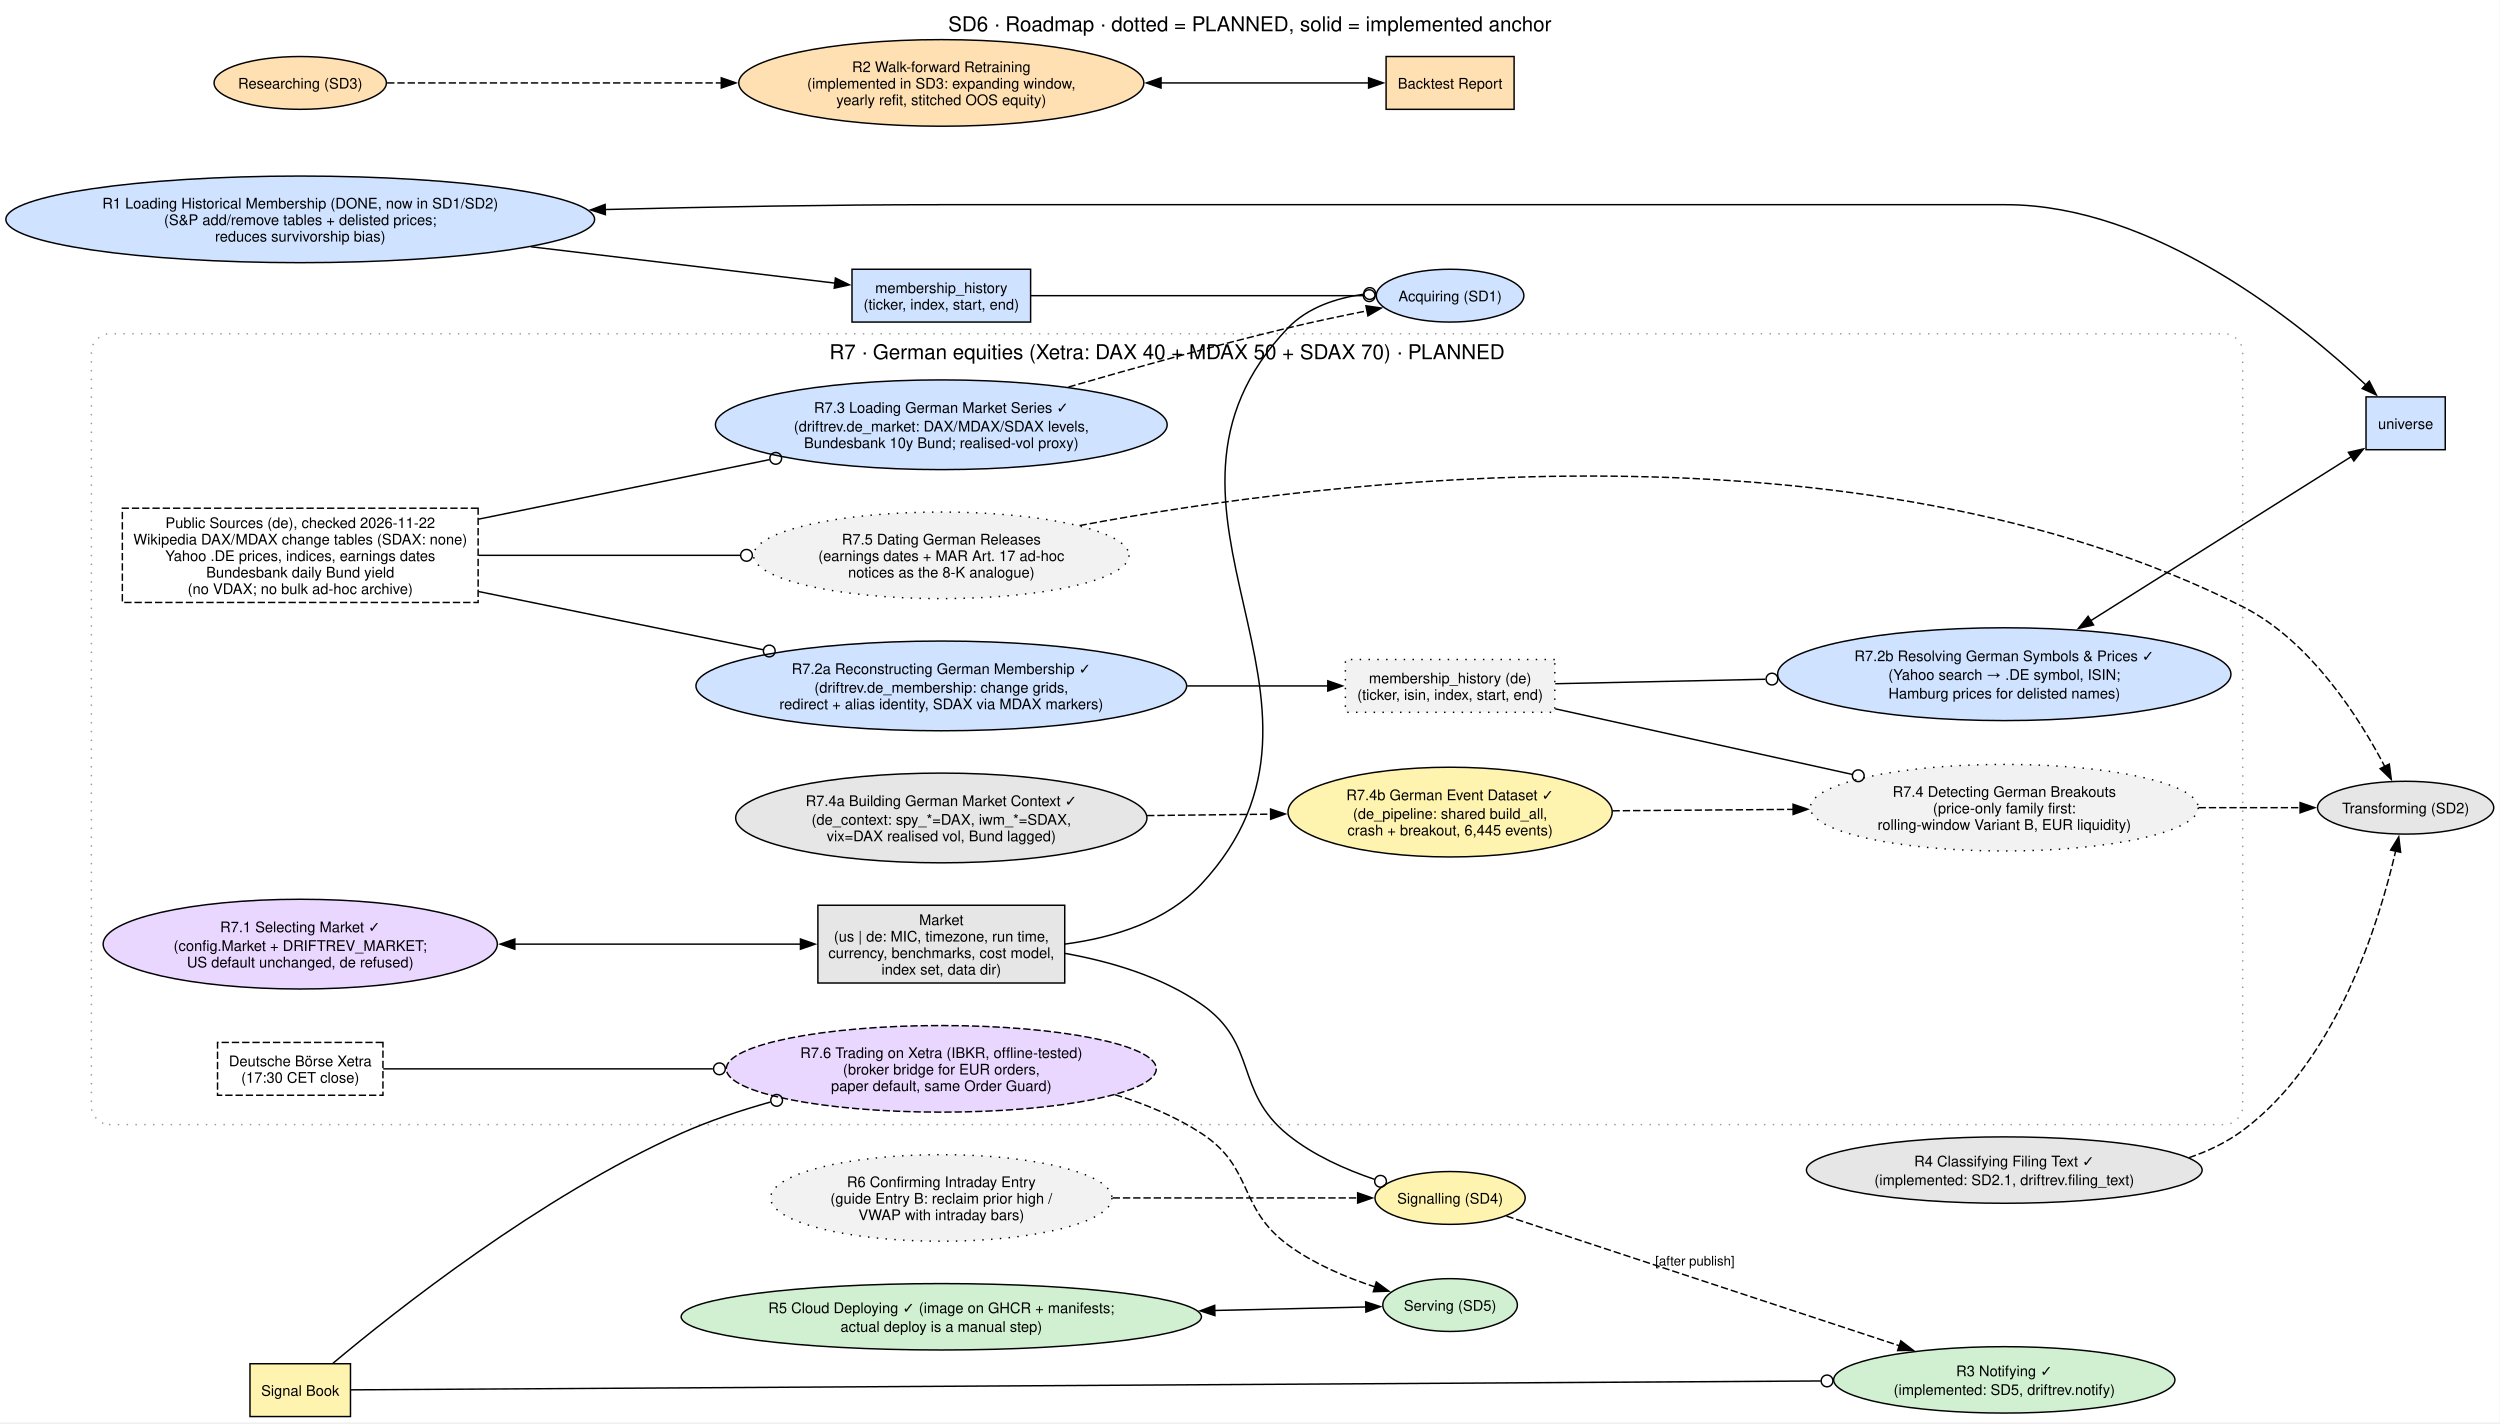
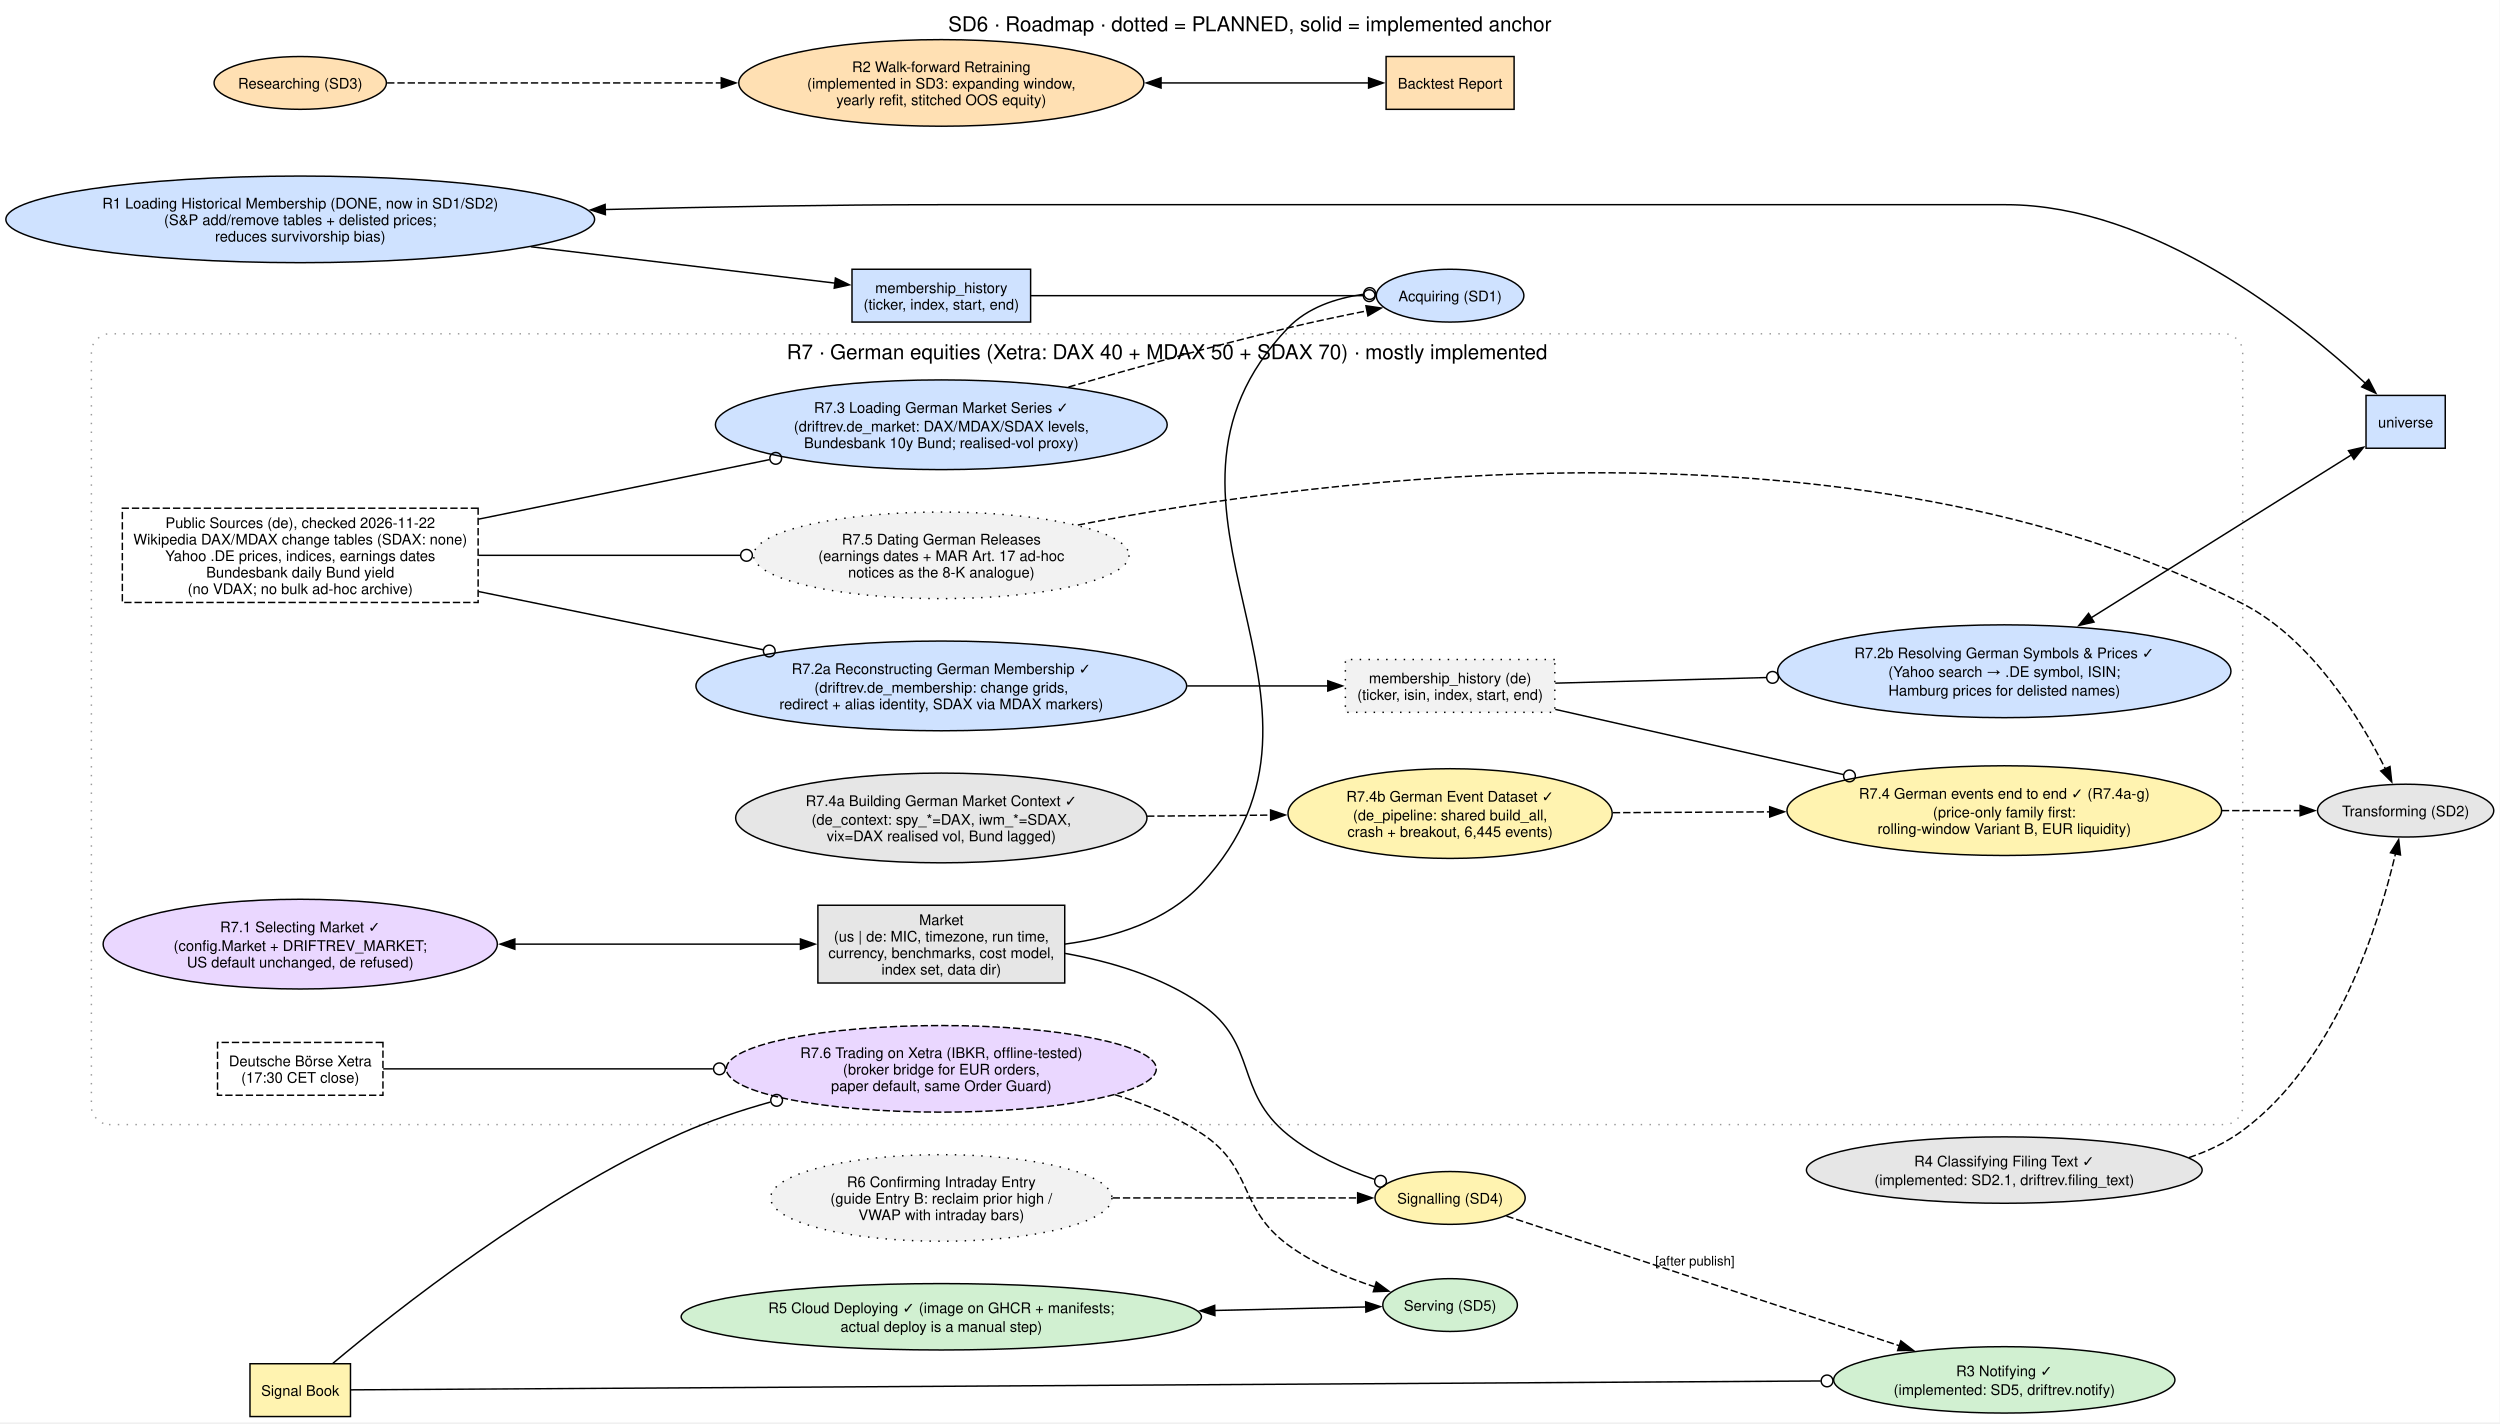
<svg xmlns="http://www.w3.org/2000/svg" width="1704pt" height="970pt" viewBox="0.00 0.00 1704.00 970.00">
  <g id="graph0" class="graph" transform="scale(1 1) rotate(0) translate(4 965.52)">
    <polygon fill="white" stroke="none" points="-4,4 -4,-965.52 1699.74,-965.52 1699.74,4 -4,4" />
    <text xml:space="preserve" text-anchor="middle" x="847.87" y="-944.22" font-family="Helvetica,sans-Serif" font-size="14.00">SD6 · Roadmap · dotted = PLANNED, solid = implemented anchor</text>
    <g id="clust1" class="cluster">
      <path fill="none" stroke="#999999" stroke-dasharray="1,5" d="M70.29,-199C70.29,-199 1512.62,-199 1512.62,-199 1518.62,-199 1524.62,-205 1524.62,-211 1524.62,-211 1524.62,-726 1524.62,-726 1524.62,-732 1518.62,-738 1512.62,-738 1512.62,-738 70.29,-738 70.29,-738 64.29,-738 58.29,-732 58.29,-726 58.29,-726 58.29,-211 58.29,-211 58.29,-205 64.29,-199 70.29,-199" />
-       <text xml:space="preserve" text-anchor="middle" x="791.46" y="-720.7" font-family="Helvetica,sans-Serif" font-size="14.00">R7 · German equities (Xetra: DAX 40 + MDAX 50 + SDAX 70) · PLANNED</text>
+       <text xml:space="preserve" text-anchor="middle" x="791.46" y="-720.7" font-family="Helvetica,sans-Serif" font-size="14.00">R7 · German equities (Xetra: DAX 40 + MDAX 50 + SDAX 70) · mostly implemented</text>
    </g>
    <g id="node1" class="node">
      <ellipse fill="#cfe2ff" stroke="black" cx="984.38" cy="-764" rx="50.29" ry="18" />
      <text xml:space="preserve" text-anchor="middle" x="984.38" y="-760.12" font-family="Helvetica,sans-Serif" font-size="10.00">Acquiring (SD1)</text>
    </g>
    <g id="node2" class="node">
-       <ellipse fill="#e6e6e6" stroke="black" cx="1635.68" cy="-415" rx="60.06" ry="18" />
-       <text xml:space="preserve" text-anchor="middle" x="1635.68" y="-411.12" font-family="Helvetica,sans-Serif" font-size="10.00">Transforming (SD2)</text>
+       <ellipse fill="#e6e6e6" stroke="black" cx="1635.68" cy="-413" rx="60.06" ry="18" />
+       <text xml:space="preserve" text-anchor="middle" x="1635.68" y="-409.12" font-family="Helvetica,sans-Serif" font-size="10.00">Transforming (SD2)</text>
    </g>
    <g id="node3" class="node">
      <ellipse fill="#ffe0b3" stroke="black" cx="200.64" cy="-909" rx="58.73" ry="18" />
      <text xml:space="preserve" text-anchor="middle" x="200.64" y="-905.12" font-family="Helvetica,sans-Serif" font-size="10.00">Researching (SD3)</text>
    </g>
    <g id="node11" class="node">
      <ellipse fill="#ffe0b3" stroke="black" cx="637.59" cy="-909" rx="138.06" ry="29.52" />
      <text xml:space="preserve" text-anchor="middle" x="637.59" y="-916.38" font-family="Helvetica,sans-Serif" font-size="10.00">R2 Walk-forward Retraining</text>
      <text xml:space="preserve" text-anchor="middle" x="637.59" y="-905.12" font-family="Helvetica,sans-Serif" font-size="10.00">(implemented in SD3: expanding window,</text>
      <text xml:space="preserve" text-anchor="middle" x="637.59" y="-893.88" font-family="Helvetica,sans-Serif" font-size="10.00">yearly refit, stitched OOS equity)</text>
    </g>
    <g id="edge4" class="edge">
      <path fill="none" stroke="black" stroke-dasharray="5,2" d="M259.85,-909C317.88,-909 409.39,-909 487.69,-909" />
      <polygon fill="black" stroke="black" points="487.63,-912.5 497.63,-909 487.63,-905.5 487.63,-912.5" />
    </g>
    <g id="node4" class="node">
      <ellipse fill="#fff3b0" stroke="black" cx="984.38" cy="-149" rx="51.18" ry="18" />
      <text xml:space="preserve" text-anchor="middle" x="984.38" y="-145.12" font-family="Helvetica,sans-Serif" font-size="10.00">Signalling (SD4)</text>
    </g>
    <g id="node12" class="node">
      <ellipse fill="#d1f0d1" stroke="black" cx="1362.12" cy="-25" rx="116.32" ry="22.63" />
      <text xml:space="preserve" text-anchor="middle" x="1362.12" y="-27.5" font-family="Helvetica,sans-Serif" font-size="10.00">R3 Notifying ✓</text>
      <text xml:space="preserve" text-anchor="middle" x="1362.12" y="-14.75" font-family="Helvetica,sans-Serif" font-size="10.00">(implemented: SD5, driftrev.notify)</text>
    </g>
    <g id="edge6" class="edge">
      <path fill="none" stroke="black" stroke-dasharray="5,2" d="M1022.78,-136.66C1085.1,-116.09 1211.15,-74.49 1290.57,-48.28" />
      <polygon fill="black" stroke="black" points="1291.62,-51.62 1300.02,-45.16 1289.43,-44.97 1291.62,-51.62" />
      <text xml:space="preserve" text-anchor="middle" x="1151.24" y="-102.95" font-family="Helvetica,sans-Serif" font-size="9.00">[after publish]</text>
    </g>
    <g id="node5" class="node">
      <ellipse fill="#d1f0d1" stroke="black" cx="984.38" cy="-76" rx="45.86" ry="18" />
      <text xml:space="preserve" text-anchor="middle" x="984.38" y="-72.12" font-family="Helvetica,sans-Serif" font-size="10.00">Serving (SD5)</text>
    </g>
    <g id="node6" class="node">
-       <polygon fill="#cfe2ff" stroke="black" points="1662.68,-695 1608.68,-695 1608.68,-659 1662.68,-659 1662.68,-695" />
-       <text xml:space="preserve" text-anchor="middle" x="1635.68" y="-673.12" font-family="Helvetica,sans-Serif" font-size="10.00">universe</text>
+       <polygon fill="#cfe2ff" stroke="black" points="1662.68,-696 1608.68,-696 1608.68,-660 1662.68,-660 1662.68,-696" />
+       <text xml:space="preserve" text-anchor="middle" x="1635.68" y="-674.12" font-family="Helvetica,sans-Serif" font-size="10.00">universe</text>
    </g>
    <g id="node7" class="node">
      <polygon fill="#ffe0b3" stroke="black" points="1028.01,-927 940.76,-927 940.76,-891 1028.01,-891 1028.01,-927" />
      <text xml:space="preserve" text-anchor="middle" x="984.38" y="-905.12" font-family="Helvetica,sans-Serif" font-size="10.00">Backtest Report</text>
    </g>
    <g id="node8" class="node">
      <polygon fill="#fff3b0" stroke="black" points="234.89,-36 166.39,-36 166.39,0 234.89,0 234.89,-36" />
      <text xml:space="preserve" text-anchor="middle" x="200.64" y="-14.12" font-family="Helvetica,sans-Serif" font-size="10.00">Signal Book</text>
    </g>
    <g id="edge7" class="edge">
      <path fill="none" stroke="black" d="M235.09,-18.2C382.22,-19.09 976.06,-22.68 1237.05,-24.25" />
      <ellipse fill="none" stroke="black" cx="1241.31" cy="-24.28" rx="4" ry="4" />
    </g>
    <g id="node26" class="node">
      <ellipse fill="#ead7ff" stroke="black" stroke-dasharray="5,2" cx="637.59" cy="-237" rx="146.55" ry="29.52" />
      <text xml:space="preserve" text-anchor="middle" x="637.59" y="-244.38" font-family="Helvetica,sans-Serif" font-size="10.00">R7.6 Trading on Xetra (IBKR, offline-tested)</text>
      <text xml:space="preserve" text-anchor="middle" x="637.59" y="-233.12" font-family="Helvetica,sans-Serif" font-size="10.00">(broker bridge for EUR orders,</text>
      <text xml:space="preserve" text-anchor="middle" x="637.59" y="-221.88" font-family="Helvetica,sans-Serif" font-size="10.00">paper default, same Order Guard)</text>
    </g>
    <g id="edge26" class="edge">
      <path fill="none" stroke="black" d="M222.9,-36.28C265.23,-71.74 364.23,-150.14 460.28,-193 479.4,-201.53 500.45,-208.6 521.15,-214.38" />
      <ellipse fill="none" stroke="black" cx="525.34" cy="-215.52" rx="4" ry="4" />
    </g>
    <g id="node9" class="node">
      <ellipse fill="#cfe2ff" stroke="black" cx="200.64" cy="-816" rx="200.64" ry="29.52" />
      <text xml:space="preserve" text-anchor="middle" x="200.64" y="-823.38" font-family="Helvetica,sans-Serif" font-size="10.00">R1 Loading Historical Membership (DONE, now in SD1/SD2)</text>
      <text xml:space="preserve" text-anchor="middle" x="200.64" y="-812.12" font-family="Helvetica,sans-Serif" font-size="10.00">(S&amp;P add/remove tables + delisted prices;</text>
      <text xml:space="preserve" text-anchor="middle" x="200.64" y="-800.88" font-family="Helvetica,sans-Serif" font-size="10.00">reduces survivorship bias)</text>
    </g>
    <g id="edge3" class="edge">
-       <path fill="none" stroke="black" d="M408.52,-822.7C480.68,-824.52 562.21,-826 636.59,-826 636.59,-826 636.59,-826 1363.12,-826 1464.16,-826 1563.17,-745.74 1608.7,-703.03" />
+       <path fill="none" stroke="black" d="M408.52,-822.7C480.68,-824.52 562.21,-826 636.59,-826 636.59,-826 636.59,-826 1363.12,-826 1463.75,-826 1562.59,-746.67 1608.32,-704.17" />
      <polygon fill="black" stroke="black" points="408.63,-819.2 398.54,-822.44 408.45,-826.2 408.63,-819.2" />
-       <polygon fill="black" stroke="black" points="1610.91,-705.75 1615.73,-696.32 1606.08,-700.69 1610.91,-705.75" />
+       <polygon fill="black" stroke="black" points="1610.53,-706.9 1615.39,-697.49 1605.72,-701.82 1610.53,-706.9" />
    </g>
    <g id="node10" class="node">
      <polygon fill="#cfe2ff" stroke="black" points="698.47,-782 576.72,-782 576.72,-746 698.47,-746 698.47,-782" />
      <text xml:space="preserve" text-anchor="middle" x="637.59" y="-765.75" font-family="Helvetica,sans-Serif" font-size="10.00">membership_history</text>
      <text xml:space="preserve" text-anchor="middle" x="637.59" y="-754.5" font-family="Helvetica,sans-Serif" font-size="10.00">(ticker, index, start, end)</text>
    </g>
    <g id="edge1" class="edge">
      <path fill="none" stroke="black" d="M357.75,-797.34C428.64,-788.86 509.01,-779.25 565.19,-772.54" />
      <polygon fill="black" stroke="black" points="565.43,-776.03 574.94,-771.37 564.6,-769.08 565.43,-776.03" />
    </g>
    <g id="edge2" class="edge">
      <path fill="none" stroke="black" d="M698.65,-764C762.31,-764 862.19,-764 925.15,-764" />
      <ellipse fill="none" stroke="black" cx="929.28" cy="-764" rx="4" ry="4" />
    </g>
    <g id="edge5" class="edge">
      <path fill="none" stroke="black" d="M787.28,-909C837.64,-909 890.74,-909 928.97,-909" />
      <polygon fill="black" stroke="black" points="787.37,-905.5 777.37,-909 787.37,-912.5 787.37,-905.5" />
      <polygon fill="black" stroke="black" points="928.83,-912.5 938.83,-909 928.83,-905.5 928.83,-912.5" />
    </g>
    <g id="node13" class="node">
      <ellipse fill="#e6e6e6" stroke="black" cx="1362.12" cy="-168" rx="134.88" ry="22.63" />
      <text xml:space="preserve" text-anchor="middle" x="1362.12" y="-170.5" font-family="Helvetica,sans-Serif" font-size="10.00">R4 Classifying Filing Text ✓</text>
      <text xml:space="preserve" text-anchor="middle" x="1362.12" y="-157.75" font-family="Helvetica,sans-Serif" font-size="10.00">(implemented: SD2.1, driftrev.filing_text)</text>
    </g>
    <g id="edge8" class="edge">
-       <path fill="none" stroke="black" stroke-dasharray="5,2" d="M1487.98,-176.45C1501.11,-180.87 1513.65,-186.89 1524.62,-195 1588.59,-242.26 1617.73,-337.17 1628.86,-385.41" />
-       <polygon fill="black" stroke="black" points="1625.44,-386.11 1630.99,-395.13 1632.27,-384.61 1625.44,-386.11" />
+       <path fill="none" stroke="black" stroke-dasharray="5,2" d="M1487.95,-176.49C1501.09,-180.91 1513.63,-186.91 1524.62,-195 1588.21,-241.8 1617.52,-335.86 1628.78,-383.67" />
+       <polygon fill="black" stroke="black" points="1625.33,-384.3 1630.93,-393.29 1632.17,-382.77 1625.33,-384.3" />
    </g>
    <g id="node14" class="node">
      <ellipse fill="#d1f0d1" stroke="black" cx="637.59" cy="-68" rx="177.31" ry="22.63" />
      <text xml:space="preserve" text-anchor="middle" x="637.59" y="-70.5" font-family="Helvetica,sans-Serif" font-size="10.00">R5 Cloud Deploying ✓ (image on GHCR + manifests;</text>
      <text xml:space="preserve" text-anchor="middle" x="637.59" y="-57.75" font-family="Helvetica,sans-Serif" font-size="10.00">actual deploy is a manual step)</text>
    </g>
    <g id="edge9" class="edge">
      <path fill="none" stroke="black" d="M823.98,-72.3C861.56,-73.17 898.31,-74.03 927.04,-74.69" />
      <polygon fill="black" stroke="black" points="824.09,-68.8 814.01,-72.07 823.93,-75.8 824.09,-68.8" />
      <polygon fill="black" stroke="black" points="926.84,-78.19 936.92,-74.92 927.01,-71.19 926.84,-78.19" />
    </g>
    <g id="node15" class="node">
      <ellipse fill="#f2f2f2" stroke="black" stroke-dasharray="1,5" cx="637.59" cy="-149" rx="116.32" ry="29.52" />
      <text xml:space="preserve" text-anchor="middle" x="637.59" y="-156.38" font-family="Helvetica,sans-Serif" font-size="10.00">R6 Confirming Intraday Entry</text>
      <text xml:space="preserve" text-anchor="middle" x="637.59" y="-145.12" font-family="Helvetica,sans-Serif" font-size="10.00">(guide Entry B: reclaim prior high /</text>
      <text xml:space="preserve" text-anchor="middle" x="637.59" y="-133.88" font-family="Helvetica,sans-Serif" font-size="10.00">VWAP with intraday bars)</text>
    </g>
    <g id="edge10" class="edge">
      <path fill="none" stroke="black" stroke-dasharray="5,2" d="M754.36,-149C810.27,-149 875.12,-149 921.51,-149" />
      <polygon fill="black" stroke="black" points="921.37,-152.5 931.37,-149 921.37,-145.5 921.37,-152.5" />
    </g>
    <g id="node16" class="node">
      <polygon fill="#e6e6e6" stroke="black" points="721.72,-348.5 553.47,-348.5 553.47,-295.5 721.72,-295.5 721.72,-348.5" />
      <text xml:space="preserve" text-anchor="middle" x="637.59" y="-335" font-family="Helvetica,sans-Serif" font-size="10.00">Market</text>
      <text xml:space="preserve" text-anchor="middle" x="637.59" y="-323.75" font-family="Helvetica,sans-Serif" font-size="10.00">(us | de: MIC, timezone, run time,</text>
      <text xml:space="preserve" text-anchor="middle" x="637.59" y="-312.5" font-family="Helvetica,sans-Serif" font-size="10.00">currency, benchmarks, cost model,</text>
      <text xml:space="preserve" text-anchor="middle" x="637.59" y="-301.25" font-family="Helvetica,sans-Serif" font-size="10.00">index set, data dir)</text>
    </g>
    <g id="edge12" class="edge">
      <path fill="none" stroke="black" d="M721.81,-322.02C755.19,-326.44 791.27,-337.55 814.9,-363 930.89,-487.92 756.03,-618.84 873.9,-742 887.15,-755.84 906.49,-762.28 925.24,-764.96" />
      <ellipse fill="none" stroke="black" cx="929.61" cy="-765.46" rx="4" ry="4" />
    </g>
    <g id="edge13" class="edge">
      <path fill="none" stroke="black" d="M721.96,-315.68C753.26,-310.1 787.79,-299.82 814.9,-281 853.88,-253.93 836.99,-221.83 873.9,-192 890.99,-178.18 913.06,-168.38 932.9,-161.67" />
      <ellipse fill="none" stroke="black" cx="936.97" cy="-160.35" rx="4" ry="4" />
    </g>
    <g id="node17" class="node">
      <ellipse fill="#ead7ff" stroke="black" cx="200.64" cy="-322" rx="134.35" ry="30.58" />
      <text xml:space="preserve" text-anchor="middle" x="200.64" y="-330.12" font-family="Helvetica,sans-Serif" font-size="10.00">R7.1 Selecting Market ✓</text>
      <text xml:space="preserve" text-anchor="middle" x="200.64" y="-317.38" font-family="Helvetica,sans-Serif" font-size="10.00">(config.Market + DRIFTREV_MARKET;</text>
      <text xml:space="preserve" text-anchor="middle" x="200.64" y="-306.12" font-family="Helvetica,sans-Serif" font-size="10.00">US default unchanged, de refused)</text>
    </g>
    <g id="edge11" class="edge">
      <path fill="none" stroke="black" d="M346.74,-322C411.04,-322 484.87,-322 541.93,-322" />
      <polygon fill="black" stroke="black" points="346.91,-318.5 336.91,-322 346.91,-325.5 346.91,-318.5" />
      <polygon fill="black" stroke="black" points="541.59,-325.5 551.59,-322 541.59,-318.5 541.59,-325.5" />
    </g>
    <g id="node18" class="node">
      <ellipse fill="#cfe2ff" stroke="black" cx="637.59" cy="-498" rx="167.23" ry="30.58" />
      <text xml:space="preserve" text-anchor="middle" x="637.59" y="-506.12" font-family="Helvetica,sans-Serif" font-size="10.00">R7.2a Reconstructing German Membership ✓</text>
      <text xml:space="preserve" text-anchor="middle" x="637.59" y="-493.38" font-family="Helvetica,sans-Serif" font-size="10.00">(driftrev.de_membership: change grids,</text>
      <text xml:space="preserve" text-anchor="middle" x="637.59" y="-482.12" font-family="Helvetica,sans-Serif" font-size="10.00">redirect + alias identity, SDAX via MDAX markers)</text>
    </g>
    <g id="node20" class="node">
      <polygon fill="#f2f2f2" stroke="black" stroke-dasharray="1,5" points="1055.76,-516 913.01,-516 913.01,-480 1055.76,-480 1055.76,-516" />
      <text xml:space="preserve" text-anchor="middle" x="984.38" y="-499.75" font-family="Helvetica,sans-Serif" font-size="10.00">membership_history (de)</text>
      <text xml:space="preserve" text-anchor="middle" x="984.38" y="-488.5" font-family="Helvetica,sans-Serif" font-size="10.00">(ticker, isin, index, start, end)</text>
    </g>
    <g id="edge15" class="edge">
      <path fill="none" stroke="black" d="M805.18,-498C838.59,-498 872.3,-498 901.27,-498" />
      <polygon fill="black" stroke="black" points="901.03,-501.5 911.03,-498 901.03,-494.5 901.03,-501.5" />
    </g>
    <g id="node19" class="node">
-       <ellipse fill="#cfe2ff" stroke="black" cx="1362.12" cy="-506" rx="154.5" ry="31.64" />
-       <text xml:space="preserve" text-anchor="middle" x="1362.12" y="-514.88" font-family="Helvetica,sans-Serif" font-size="10.00">R7.2b Resolving German Symbols &amp; Prices ✓</text>
-       <text xml:space="preserve" text-anchor="middle" x="1362.12" y="-502.12" font-family="Helvetica,sans-Serif" font-size="10.00">(Yahoo search → .DE symbol, ISIN;</text>
-       <text xml:space="preserve" text-anchor="middle" x="1362.12" y="-489.38" font-family="Helvetica,sans-Serif" font-size="10.00">Hamburg prices for delisted names)</text>
+       <ellipse fill="#cfe2ff" stroke="black" cx="1362.12" cy="-508" rx="154.5" ry="31.64" />
+       <text xml:space="preserve" text-anchor="middle" x="1362.12" y="-516.88" font-family="Helvetica,sans-Serif" font-size="10.00">R7.2b Resolving German Symbols &amp; Prices ✓</text>
+       <text xml:space="preserve" text-anchor="middle" x="1362.12" y="-504.12" font-family="Helvetica,sans-Serif" font-size="10.00">(Yahoo search → .DE symbol, ISIN;</text>
+       <text xml:space="preserve" text-anchor="middle" x="1362.12" y="-491.38" font-family="Helvetica,sans-Serif" font-size="10.00">Hamburg prices for delisted names)</text>
    </g>
    <g id="edge17" class="edge">
-       <path fill="none" stroke="black" d="M1421.1,-542.51C1474.88,-576.37 1553.24,-625.72 1598.58,-654.27" />
-       <polygon fill="black" stroke="black" points="1422.97,-539.55 1412.64,-537.18 1419.24,-545.47 1422.97,-539.55" />
-       <polygon fill="black" stroke="black" points="1596.67,-657.2 1606.99,-659.57 1600.4,-651.28 1596.67,-657.2" />
+       <path fill="none" stroke="black" d="M1421.42,-544.49C1475.22,-578.18 1553.43,-627.13 1598.67,-655.45" />
+       <polygon fill="black" stroke="black" points="1423.29,-541.54 1412.95,-539.2 1419.57,-547.47 1423.29,-541.54" />
+       <polygon fill="black" stroke="black" points="1596.72,-658.37 1607.06,-660.71 1600.44,-652.43 1596.72,-658.37" />
    </g>
    <g id="edge16" class="edge">
-       <path fill="none" stroke="black" d="M1056.06,-499.5C1096.57,-500.37 1149.18,-501.49 1199.28,-502.55" />
-       <ellipse fill="none" stroke="black" cx="1203.77" cy="-502.65" rx="4" ry="4" />
+       <path fill="none" stroke="black" d="M1056.06,-499.88C1096.75,-500.96 1149.66,-502.37 1199.96,-503.71" />
+       <ellipse fill="none" stroke="black" cx="1204.16" cy="-503.82" rx="4" ry="4" />
    </g>
    <g id="node24" class="node">
-       <ellipse fill="#f2f2f2" stroke="black" stroke-dasharray="1,5" cx="1362.12" cy="-415" rx="132.23" ry="29.52" />
-       <text xml:space="preserve" text-anchor="middle" x="1362.12" y="-422.38" font-family="Helvetica,sans-Serif" font-size="10.00">R7.4 Detecting German Breakouts</text>
-       <text xml:space="preserve" text-anchor="middle" x="1362.12" y="-411.12" font-family="Helvetica,sans-Serif" font-size="10.00">(price-only family first:</text>
-       <text xml:space="preserve" text-anchor="middle" x="1362.12" y="-399.88" font-family="Helvetica,sans-Serif" font-size="10.00">rolling-window Variant B, EUR liquidity)</text>
+       <ellipse fill="#fff3b0" stroke="black" cx="1362.12" cy="-413" rx="148.14" ry="30.58" />
+       <text xml:space="preserve" text-anchor="middle" x="1362.12" y="-421.12" font-family="Helvetica,sans-Serif" font-size="10.00">R7.4 German events end to end ✓ (R7.4a-g)</text>
+       <text xml:space="preserve" text-anchor="middle" x="1362.12" y="-408.38" font-family="Helvetica,sans-Serif" font-size="10.00">(price-only family first:</text>
+       <text xml:space="preserve" text-anchor="middle" x="1362.12" y="-397.12" font-family="Helvetica,sans-Serif" font-size="10.00">rolling-window Variant B, EUR liquidity)</text>
    </g>
    <g id="edge20" class="edge">
-       <path fill="none" stroke="black" d="M1056.06,-482.39C1113.12,-469.78 1194.21,-451.87 1258.44,-437.68" />
-       <ellipse fill="none" stroke="black" cx="1262.6" cy="-436.76" rx="4" ry="4" />
+       <path fill="none" stroke="black" d="M1056.06,-482.01C1111.39,-469.49 1189.32,-451.87 1252.56,-437.56" />
+       <ellipse fill="none" stroke="black" cx="1256.6" cy="-436.65" rx="4" ry="4" />
    </g>
    <g id="node21" class="node">
      <ellipse fill="#cfe2ff" stroke="black" cx="637.59" cy="-676" rx="153.97" ry="30.58" />
      <text xml:space="preserve" text-anchor="middle" x="637.59" y="-684.12" font-family="Helvetica,sans-Serif" font-size="10.00">R7.3 Loading German Market Series ✓</text>
      <text xml:space="preserve" text-anchor="middle" x="637.59" y="-671.38" font-family="Helvetica,sans-Serif" font-size="10.00">(driftrev.de_market: DAX/MDAX/SDAX levels,</text>
      <text xml:space="preserve" text-anchor="middle" x="637.59" y="-660.12" font-family="Helvetica,sans-Serif" font-size="10.00">Bundesbank 10y Bund; realised-vol proxy)</text>
    </g>
    <g id="edge19" class="edge">
      <path fill="none" stroke="black" stroke-dasharray="5,2" d="M724.24,-701.7C768.68,-714.6 823.98,-730 873.9,-742 891.37,-746.2 910.55,-750.24 927.9,-753.69" />
      <polygon fill="black" stroke="black" points="927.03,-757.09 937.52,-755.58 928.38,-750.22 927.03,-757.09" />
    </g>
    <g id="node22" class="node">
-       <ellipse fill="#fff3b0" stroke="black" cx="984.38" cy="-412" rx="110.49" ry="30.58" />
-       <text xml:space="preserve" text-anchor="middle" x="984.38" y="-420.12" font-family="Helvetica,sans-Serif" font-size="10.00">R7.4b German Event Dataset ✓</text>
-       <text xml:space="preserve" text-anchor="middle" x="984.38" y="-407.38" font-family="Helvetica,sans-Serif" font-size="10.00">(de_pipeline: shared build_all,</text>
-       <text xml:space="preserve" text-anchor="middle" x="984.38" y="-396.12" font-family="Helvetica,sans-Serif" font-size="10.00">crash + breakout, 6,445 events)</text>
+       <ellipse fill="#fff3b0" stroke="black" cx="984.38" cy="-411" rx="110.49" ry="30.58" />
+       <text xml:space="preserve" text-anchor="middle" x="984.38" y="-419.12" font-family="Helvetica,sans-Serif" font-size="10.00">R7.4b German Event Dataset ✓</text>
+       <text xml:space="preserve" text-anchor="middle" x="984.38" y="-406.38" font-family="Helvetica,sans-Serif" font-size="10.00">(de_pipeline: shared build_all,</text>
+       <text xml:space="preserve" text-anchor="middle" x="984.38" y="-395.12" font-family="Helvetica,sans-Serif" font-size="10.00">crash + breakout, 6,445 events)</text>
    </g>
    <g id="edge23" class="edge">
-       <path fill="none" stroke="black" stroke-dasharray="5,2" d="M1095.07,-412.88C1133.58,-413.18 1177.43,-413.53 1218.26,-413.86" />
-       <polygon fill="black" stroke="black" points="1218.15,-417.36 1228.17,-413.94 1218.2,-410.36 1218.15,-417.36" />
+       <path fill="none" stroke="black" stroke-dasharray="5,2" d="M1095.32,-411.59C1128.89,-411.76 1166.48,-411.96 1202.6,-412.16" />
+       <polygon fill="black" stroke="black" points="1202.22,-415.65 1212.24,-412.21 1202.25,-408.65 1202.22,-415.65" />
    </g>
    <g id="node23" class="node">
      <ellipse fill="#e6e6e6" stroke="black" cx="637.59" cy="-408" rx="140.18" ry="30.58" />
      <text xml:space="preserve" text-anchor="middle" x="637.59" y="-416.12" font-family="Helvetica,sans-Serif" font-size="10.00">R7.4a Building German Market Context ✓</text>
      <text xml:space="preserve" text-anchor="middle" x="637.59" y="-403.38" font-family="Helvetica,sans-Serif" font-size="10.00">(de_context: spy_*=DAX, iwm_*=SDAX,</text>
      <text xml:space="preserve" text-anchor="middle" x="637.59" y="-392.12" font-family="Helvetica,sans-Serif" font-size="10.00">vix=DAX realised vol, Bund lagged)</text>
    </g>
    <g id="edge22" class="edge">
-       <path fill="none" stroke="black" stroke-dasharray="5,2" d="M777.84,-409.62C805.84,-409.94 835.06,-410.28 862.39,-410.6" />
-       <polygon fill="black" stroke="black" points="862.01,-414.09 872.05,-410.71 862.09,-407.09 862.01,-414.09" />
+       <path fill="none" stroke="black" stroke-dasharray="5,2" d="M777.84,-409.21C805.84,-409.46 835.06,-409.71 862.39,-409.95" />
+       <polygon fill="black" stroke="black" points="862.02,-413.44 872.05,-410.03 862.08,-406.44 862.02,-413.44" />
    </g>
    <g id="edge21" class="edge">
-       <path fill="none" stroke="black" stroke-dasharray="5,2" d="M1494.53,-415C1518.51,-415 1542.68,-415 1564.03,-415" />
-       <polygon fill="black" stroke="black" points="1563.74,-418.5 1573.74,-415 1563.74,-411.5 1563.74,-418.5" />
+       <path fill="none" stroke="black" stroke-dasharray="5,2" d="M1510.42,-413C1529.07,-413 1547.41,-413 1564.05,-413" />
+       <polygon fill="black" stroke="black" points="1563.77,-416.5 1573.77,-413 1563.77,-409.5 1563.77,-416.5" />
    </g>
    <g id="node25" class="node">
      <ellipse fill="#f2f2f2" stroke="black" stroke-dasharray="1,5" cx="637.59" cy="-587" rx="127.99" ry="29.52" />
      <text xml:space="preserve" text-anchor="middle" x="637.59" y="-594.38" font-family="Helvetica,sans-Serif" font-size="10.00">R7.5 Dating German Releases</text>
      <text xml:space="preserve" text-anchor="middle" x="637.59" y="-583.12" font-family="Helvetica,sans-Serif" font-size="10.00">(earnings dates + MAR Art. 17 ad-hoc</text>
      <text xml:space="preserve" text-anchor="middle" x="637.59" y="-571.88" font-family="Helvetica,sans-Serif" font-size="10.00">notices as the 8-K analogue)</text>
    </g>
    <g id="edge25" class="edge">
-       <path fill="none" stroke="black" stroke-dasharray="5,2" d="M731.82,-607.28C900.45,-638.97 1262.9,-683.88 1524.62,-552 1571.09,-528.59 1604.49,-475.57 1621.61,-442.78" />
-       <polygon fill="black" stroke="black" points="1624.53,-444.76 1625.91,-434.26 1618.28,-441.61 1624.53,-444.76" />
+       <path fill="none" stroke="black" stroke-dasharray="5,2" d="M730.65,-607.65C898.95,-640.4 1263.02,-687.75 1524.62,-554 1571.9,-529.83 1605.12,-475.04 1621.97,-441.32" />
+       <polygon fill="black" stroke="black" points="1625.02,-443.07 1626.21,-432.54 1618.71,-440.03 1625.02,-443.07" />
    </g>
    <g id="edge28" class="edge">
      <path fill="none" stroke="black" stroke-dasharray="5,2" d="M756.03,-219.34C776.67,-213.06 797.19,-204.54 814.9,-193 850.72,-169.65 839.46,-142.35 873.9,-117 891.4,-104.12 913.42,-94.84 933.11,-88.4" />
      <polygon fill="black" stroke="black" points="934.1,-91.76 942.63,-85.47 932.04,-85.07 934.1,-91.76" />
    </g>
    <g id="node27" class="node">
      <polygon fill="#ffffff" stroke="black" stroke-dasharray="5,2" points="257.02,-255 144.27,-255 144.27,-219 257.02,-219 257.02,-255" />
      <text xml:space="preserve" text-anchor="middle" x="200.64" y="-238.75" font-family="Helvetica,sans-Serif" font-size="10.00">Deutsche Börse Xetra</text>
      <text xml:space="preserve" text-anchor="middle" x="200.64" y="-227.5" font-family="Helvetica,sans-Serif" font-size="10.00">(17:30 CET close)</text>
    </g>
    <g id="edge27" class="edge">
      <path fill="none" stroke="black" d="M257.17,-237C313.62,-237 403.66,-237 481.87,-237" />
      <ellipse fill="none" stroke="black" cx="486.35" cy="-237" rx="4" ry="4" />
    </g>
    <g id="node28" class="node">
      <polygon fill="#ffffff" stroke="black" stroke-dasharray="5,2" points="321.89,-619.12 79.39,-619.12 79.39,-554.88 321.89,-554.88 321.89,-619.12" />
      <text xml:space="preserve" text-anchor="middle" x="200.64" y="-605.62" font-family="Helvetica,sans-Serif" font-size="10.00">Public Sources (de), checked 2026-11-22</text>
      <text xml:space="preserve" text-anchor="middle" x="200.64" y="-594.38" font-family="Helvetica,sans-Serif" font-size="10.00">Wikipedia DAX/MDAX change tables (SDAX: none)</text>
      <text xml:space="preserve" text-anchor="middle" x="200.64" y="-583.12" font-family="Helvetica,sans-Serif" font-size="10.00">Yahoo .DE prices, indices, earnings dates</text>
      <text xml:space="preserve" text-anchor="middle" x="200.64" y="-571.88" font-family="Helvetica,sans-Serif" font-size="10.00">Bundesbank daily Bund yield</text>
      <text xml:space="preserve" text-anchor="middle" x="200.64" y="-560.62" font-family="Helvetica,sans-Serif" font-size="10.00">(no VDAX; no bulk ad-hoc archive)</text>
    </g>
    <g id="edge14" class="edge">
      <path fill="none" stroke="black" d="M322.22,-562.33C382.73,-549.95 455.82,-534.99 516.29,-522.62" />
      <ellipse fill="none" stroke="black" cx="520.33" cy="-521.79" rx="4" ry="4" />
    </g>
    <g id="edge18" class="edge">
      <path fill="none" stroke="black" d="M322.22,-611.67C384.17,-624.35 459.31,-639.72 520.59,-652.26" />
      <ellipse fill="none" stroke="black" cx="524.73" cy="-653.11" rx="4" ry="4" />
    </g>
    <g id="edge24" class="edge">
      <path fill="none" stroke="black" d="M322.22,-587C377.58,-587 443.47,-587 500.59,-587" />
      <ellipse fill="none" stroke="black" cx="504.82" cy="-587" rx="4" ry="4" />
    </g>
  </g>
</svg>
